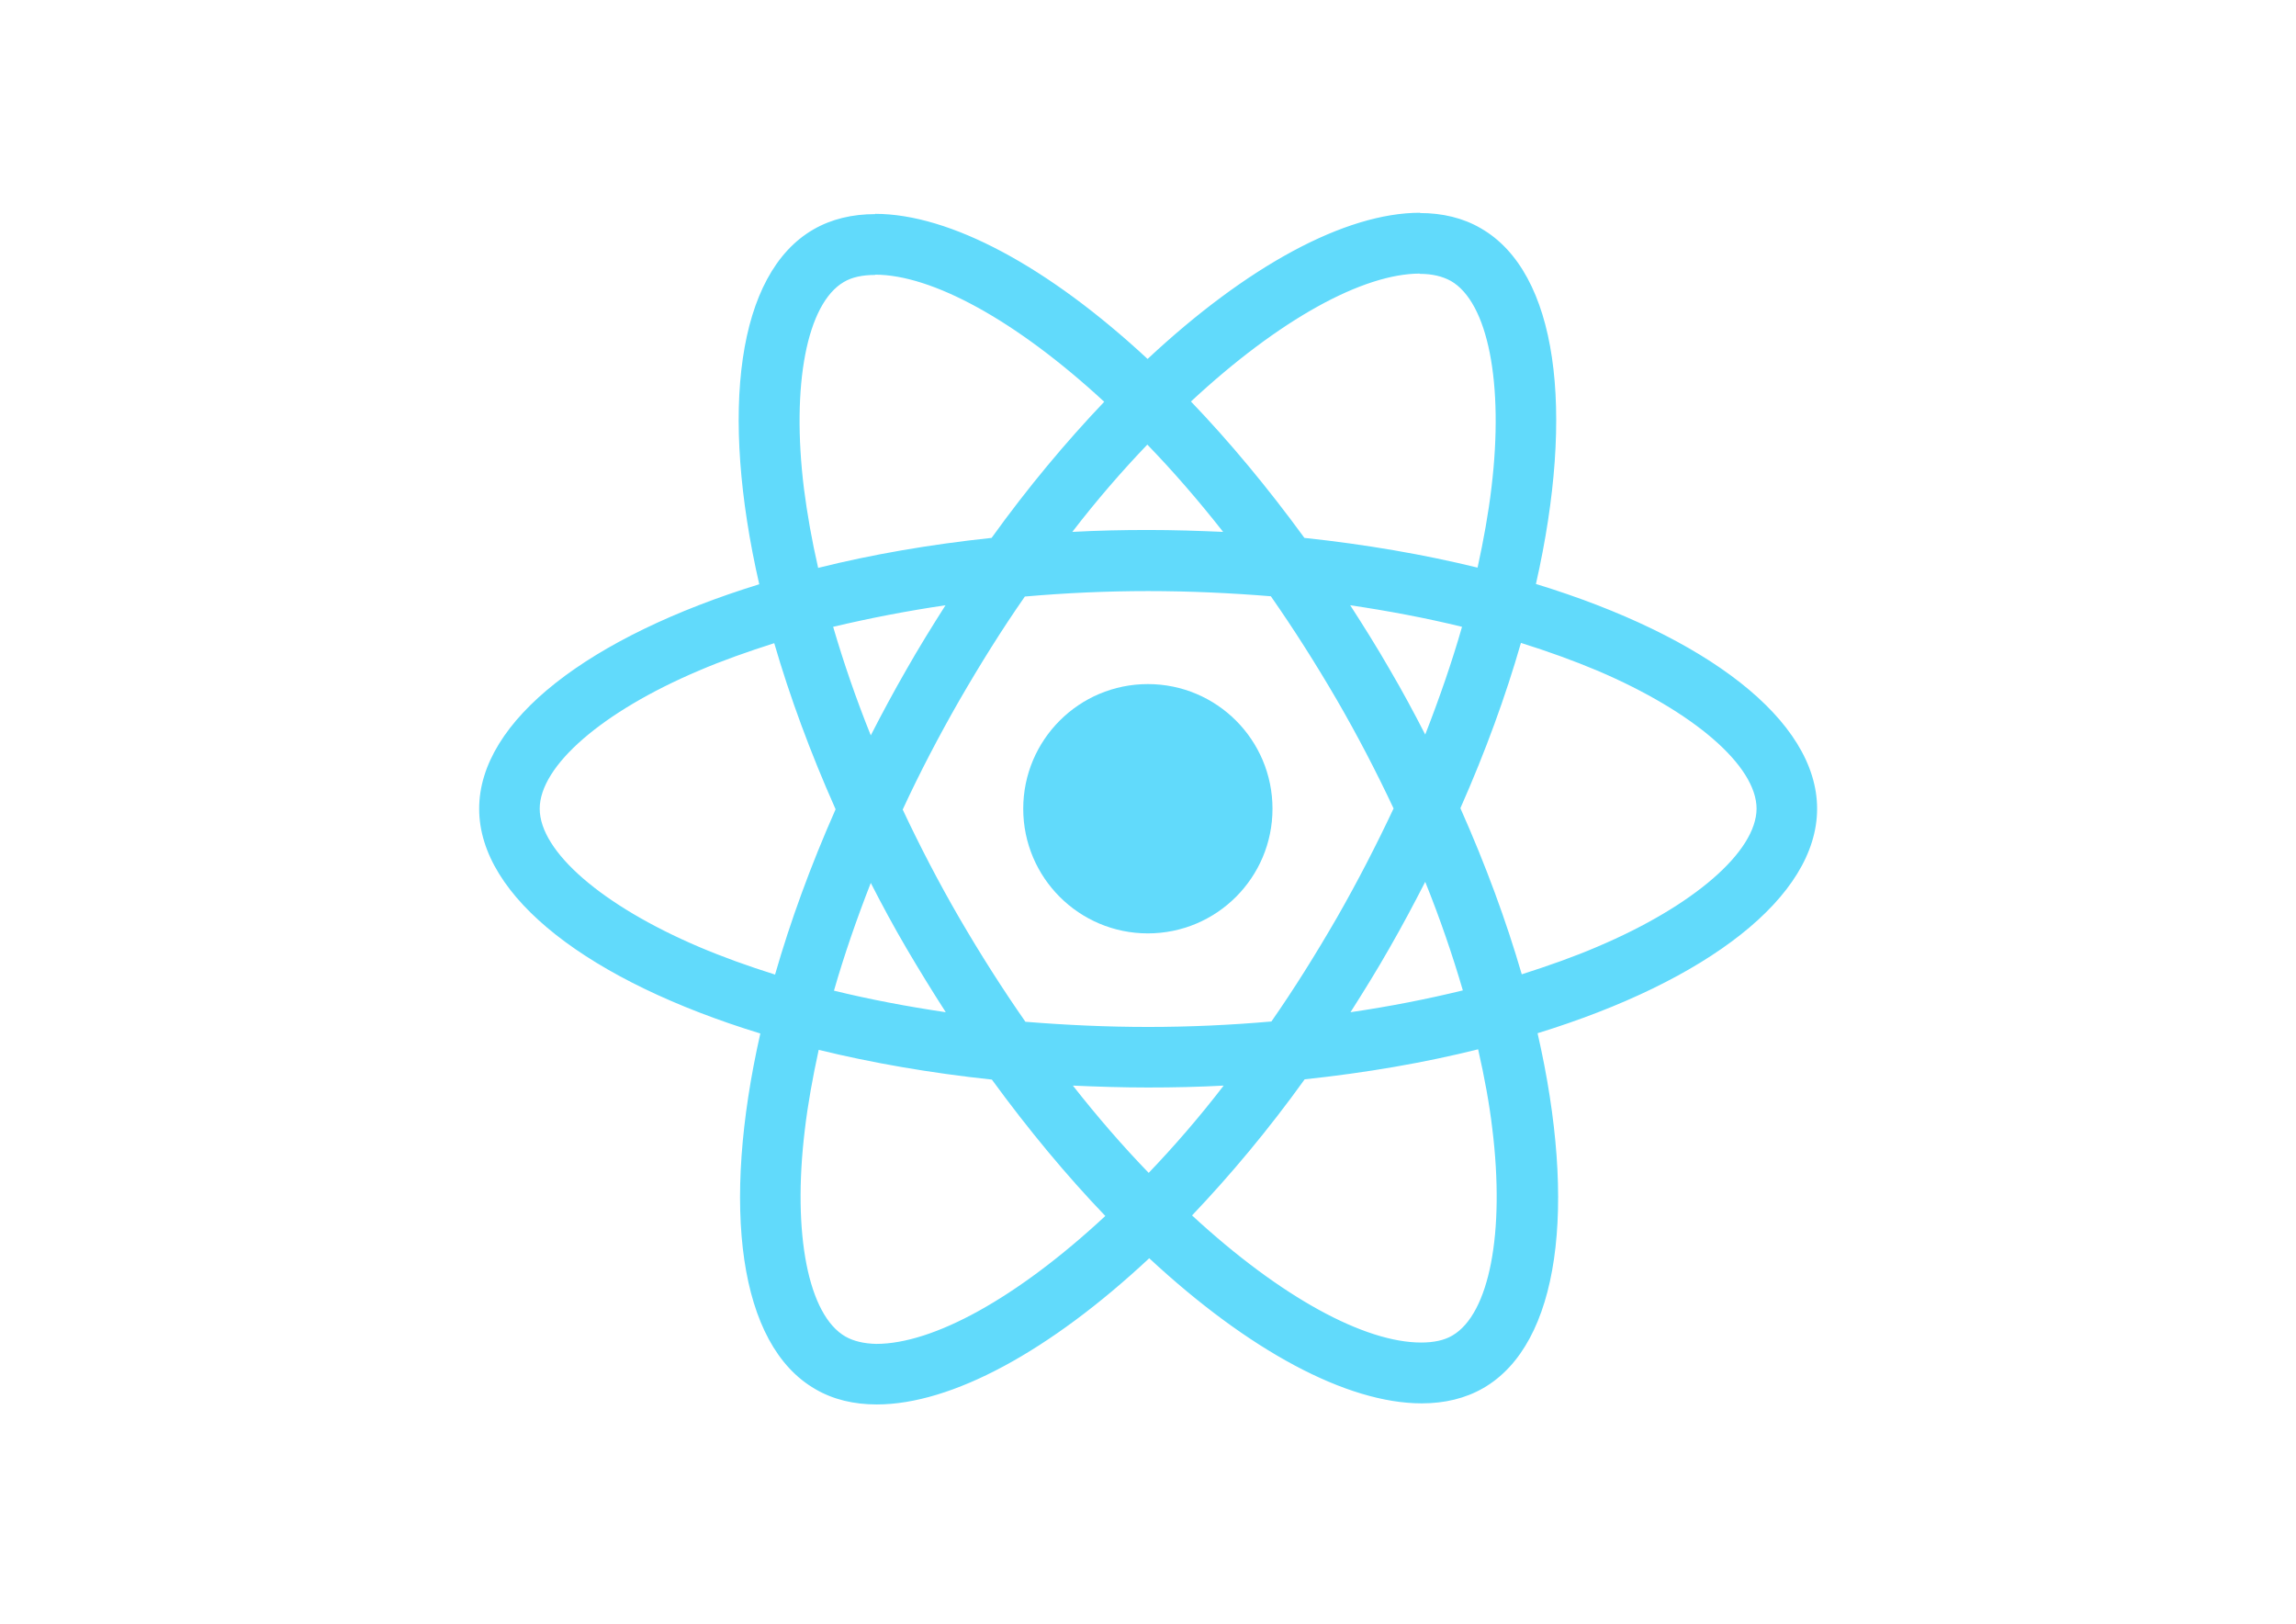
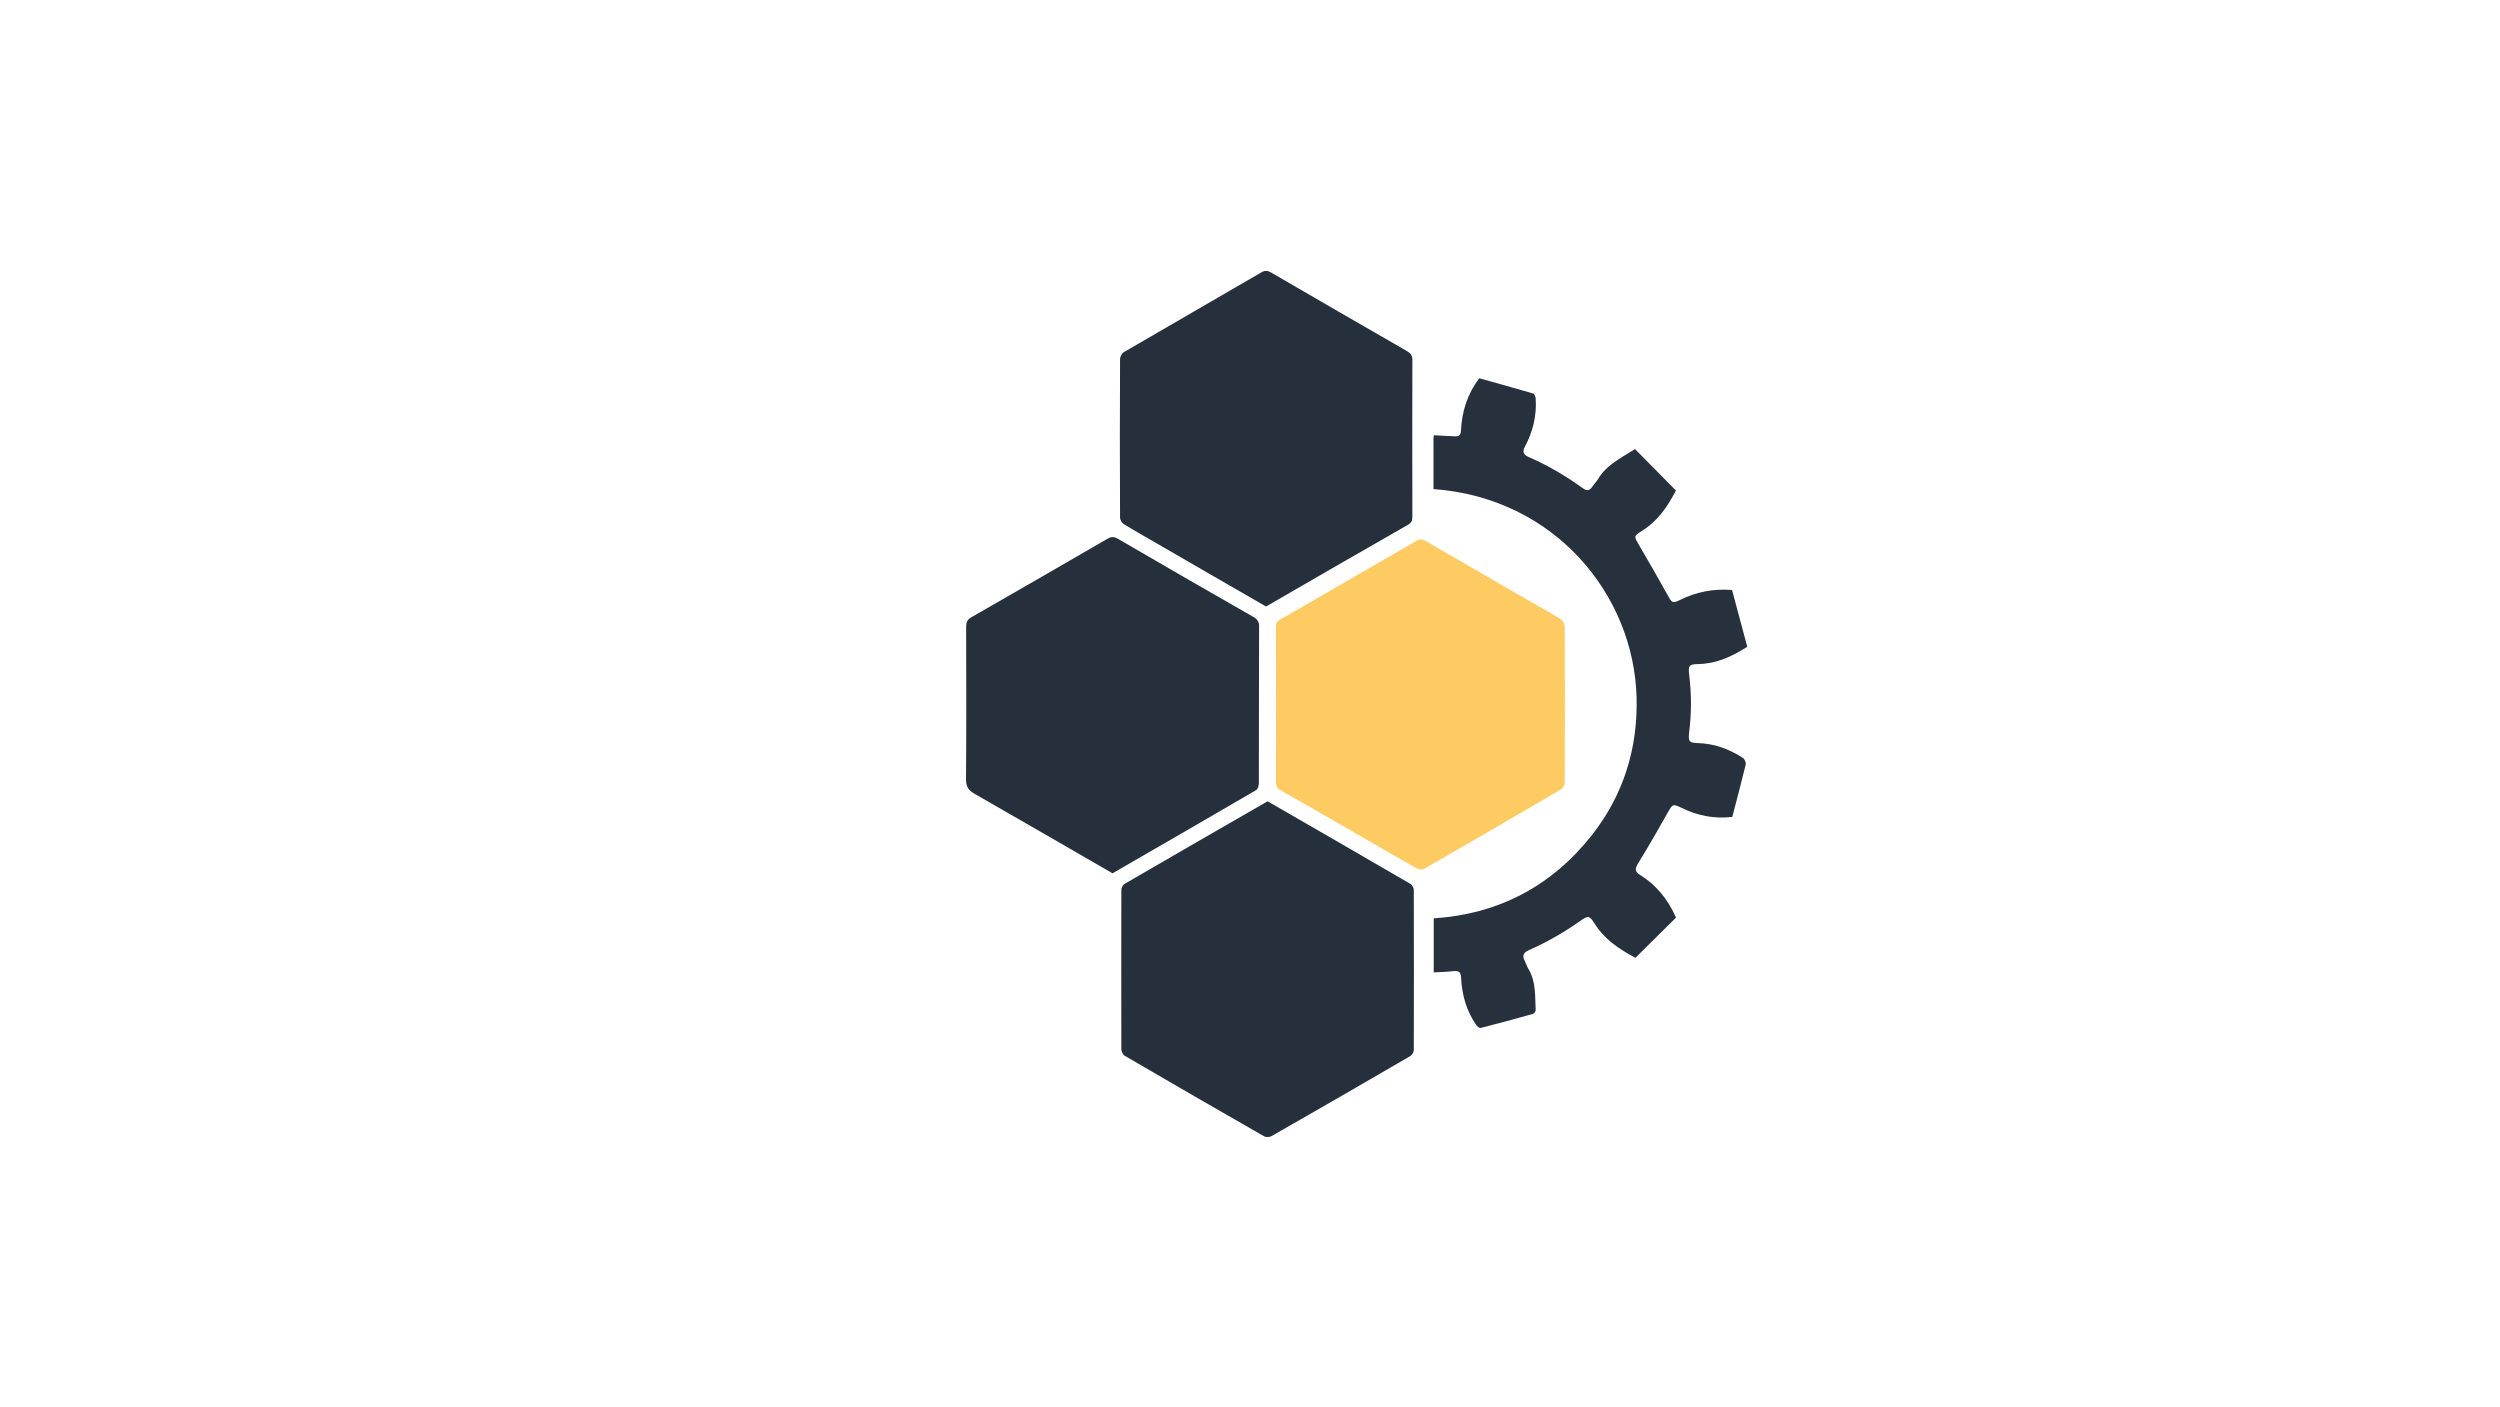
- <svg xmlns="http://www.w3.org/2000/svg" viewBox="0 0 841.9 595.3">
-   <g fill="#61DAFB">
-     <path d="M666.3 296.5c0-32.5-40.7-63.3-103.1-82.4 14.4-63.6 8-114.2-20.2-130.4-6.5-3.8-14.1-5.6-22.4-5.6v22.3c4.6 0 8.3.9 11.4 2.6 13.6 7.8 19.5 37.5 14.9 75.7-1.1 9.4-2.9 19.3-5.1 29.4-19.6-4.8-41-8.5-63.5-10.9-13.5-18.5-27.5-35.3-41.6-50 32.6-30.3 63.2-46.9 84-46.9V78c-27.5 0-63.5 19.6-99.9 53.6-36.4-33.8-72.4-53.2-99.9-53.2v22.3c20.7 0 51.4 16.5 84 46.6-14 14.7-28 31.4-41.3 49.9-22.6 2.4-44 6.1-63.6 11-2.3-10-4-19.7-5.2-29-4.7-38.2 1.1-67.9 14.6-75.8 3-1.8 6.9-2.6 11.5-2.6V78.5c-8.4 0-16 1.8-22.6 5.6-28.1 16.2-34.4 66.7-19.9 130.1-62.2 19.2-102.7 49.9-102.7 82.3 0 32.5 40.7 63.3 103.1 82.4-14.4 63.6-8 114.2 20.2 130.4 6.5 3.8 14.1 5.6 22.5 5.6 27.5 0 63.5-19.6 99.9-53.6 36.4 33.8 72.4 53.2 99.9 53.2 8.4 0 16-1.8 22.6-5.6 28.1-16.2 34.4-66.7 19.9-130.1 62-19.1 102.5-49.9 102.5-82.3zm-130.2-66.7c-3.7 12.9-8.3 26.2-13.5 39.5-4.1-8-8.4-16-13.1-24-4.6-8-9.5-15.8-14.4-23.4 14.2 2.1 27.9 4.7 41 7.9zm-45.8 106.5c-7.8 13.5-15.8 26.3-24.1 38.2-14.9 1.3-30 2-45.2 2-15.1 0-30.2-.7-45-1.9-8.3-11.9-16.4-24.6-24.2-38-7.6-13.1-14.5-26.4-20.8-39.8 6.2-13.4 13.2-26.8 20.7-39.9 7.8-13.5 15.8-26.3 24.1-38.2 14.9-1.3 30-2 45.2-2 15.1 0 30.2.7 45 1.9 8.3 11.9 16.4 24.6 24.2 38 7.6 13.1 14.5 26.4 20.8 39.8-6.3 13.4-13.2 26.8-20.7 39.9zm32.3-13c5.4 13.4 10 26.8 13.8 39.8-13.1 3.2-26.9 5.9-41.2 8 4.9-7.7 9.8-15.6 14.4-23.7 4.6-8 8.9-16.1 13-24.1zM421.2 430c-9.3-9.6-18.6-20.3-27.8-32 9 .4 18.2.7 27.5.7 9.4 0 18.7-.2 27.8-.7-9 11.7-18.3 22.4-27.5 32zm-74.4-58.9c-14.2-2.1-27.9-4.7-41-7.9 3.7-12.9 8.3-26.2 13.5-39.5 4.1 8 8.4 16 13.1 24 4.7 8 9.5 15.8 14.4 23.4zM420.7 163c9.3 9.6 18.6 20.3 27.8 32-9-.4-18.2-.7-27.5-.7-9.4 0-18.7.2-27.8.7 9-11.7 18.3-22.4 27.5-32zm-74 58.9c-4.9 7.7-9.8 15.6-14.4 23.7-4.6 8-8.9 16-13 24-5.4-13.4-10-26.8-13.8-39.8 13.1-3.1 26.9-5.8 41.2-7.9zm-90.5 125.2c-35.4-15.1-58.3-34.9-58.3-50.6 0-15.7 22.9-35.6 58.3-50.6 8.6-3.7 18-7 27.7-10.1 5.7 19.6 13.2 40 22.5 60.9-9.2 20.8-16.6 41.1-22.2 60.6-9.9-3.1-19.3-6.5-28-10.2zM310 490c-13.6-7.8-19.5-37.5-14.9-75.7 1.1-9.4 2.9-19.3 5.1-29.4 19.6 4.8 41 8.5 63.5 10.9 13.5 18.5 27.5 35.3 41.6 50-32.6 30.3-63.2 46.9-84 46.9-4.5-.1-8.3-1-11.3-2.7zm237.2-76.2c4.7 38.2-1.1 67.9-14.6 75.8-3 1.8-6.9 2.6-11.5 2.6-20.7 0-51.4-16.5-84-46.6 14-14.7 28-31.4 41.3-49.9 22.6-2.4 44-6.1 63.6-11 2.3 10.1 4.1 19.8 5.2 29.1zm38.5-66.7c-8.6 3.7-18 7-27.7 10.1-5.7-19.6-13.2-40-22.5-60.9 9.2-20.8 16.6-41.1 22.2-60.6 9.9 3.1 19.3 6.5 28.1 10.2 35.4 15.1 58.3 34.9 58.3 50.6-.1 15.7-23 35.6-58.4 50.6zM320.8 78.4z" />
-     <circle cx="420.9" cy="296.5" r="45.7" />
-     <path d="M520.5 78.1z" />
-   </g>
+ <svg xmlns="http://www.w3.org/2000/svg" id="Layer_1" viewBox="0 0 1920 1080">
+   <style>.st0{fill:#26303d}</style>
+   <path class="st0" d="M854.4 670.7c-35.4-20.4-70.6-40.9-106-61.1-4.8-2.7-6.5-5.6-6.5-11.1.3-39 .2-78 .1-117 0-3.5.8-5.6 4.1-7.5 34.8-19.9 69.5-40 104.2-60.1 2.8-1.7 5-2 8.1-.2 34.6 20.2 69.4 40.2 104.2 60.1 3.3 1.9 4.5 3.9 4.4 7.7-.2 40-.1 80-.2 120 0 1.8-.8 4.6-2.1 5.3-36.7 21.5-73.5 42.6-110.3 63.9zM973.5 615.4c36.6 21.1 73.3 42.2 109.8 63.5 1.3.8 2.5 3 2.5 4.6.1 41 .1 82 0 123 0 1.5-1.3 3.7-2.6 4.5-35.5 20.7-71.1 41.2-106.8 61.6-1.5.8-4.3.9-5.7 0-35.7-20.4-71.3-41-106.8-61.7-1.4-.8-2.7-3.3-2.7-5-.1-40.8-.1-81.6 0-122.5 0-1.6 1.2-3.9 2.5-4.6 36.5-21.2 73.1-42.3 109.8-63.4zM972.3 465.8c-29-16.7-58.1-33.5-87.1-50.3-7.4-4.3-14.9-8.5-22.2-13-1.4-.9-2.8-3.2-2.8-4.9-.2-40.6-.2-81.3 0-121.9 0-1.8 1.4-4.4 3-5.3 35.1-20.5 70.4-40.7 105.5-61.2 2.8-1.6 4.7-1.5 7.5.1 34.7 20.2 69.5 40.3 104.3 60.3 2.9 1.7 4.2 3.3 4.2 6.9-.1 40.1-.1 80.3 0 120.4 0 3-.8 4.7-3.5 6.2-36.4 20.8-72.6 41.7-108.9 62.7z" />
+   <path d="M980 541c0-19.8 0-39.7-.1-59.5 0-2.8.7-4.3 3.3-5.7 23.5-13.4 46.8-27 70.2-40.6 11.4-6.6 23-12.9 34.2-19.8 2.9-1.8 4.9-1.3 7.2 0 11.1 6.4 22.2 12.9 33.3 19.3 16.3 9.4 32.5 18.8 48.8 28.2 7.3 4.2 14.7 8.2 21.8 12.7 1.6 1 3 3.6 3 5.4.2 40 .2 80 0 120 0 1.7-1.2 4.2-2.6 5.1-35.1 20.6-70.3 41-105.6 61.3-1.3.7-3.8.4-5.3-.4-14.1-7.9-28-16-42-24.1-16.1-9.3-32.2-18.6-48.4-27.9-5.3-3-10.8-5.8-15.8-9.1-1.3-.9-2.1-3.5-2.1-5.4 0-19.8.1-39.7.1-59.5z" fill="#fecb63" />
+   <path d="M1101.1 746.8v-41.5c50-3.3 90.8-24.9 121.6-64.1 24.1-30.7 35.2-66.4 34.2-105.4-2-78.7-62.5-153.4-156-160.2v-38.4c0-1 .2-1.9.3-2.9 5.5.3 10.8.5 16.1.8 3.1.2 4.5-.9 4.7-4.2.7-14.3 4.5-27.7 14.1-40.4 13.2 3.7 27.3 7.6 41.3 11.7 1 .3 1.9 2.4 2 3.7.9 13.2-2.1 25.6-8.3 37.2-1.9 3.6-1.3 6 2.7 7.8 14.9 6.4 28.8 14.7 41.9 24.1 2.8 2 5.1 2 7.1-1.1 1.4-2.1 3.2-3.8 4.5-6 6.2-10.5 16.7-15.7 28.4-23 10.3 10.5 21 21.3 31.4 31.8-6.9 13.4-14.6 24-26.5 31.3-6.2 3.8-5.6 4.2-1.9 10.5 7.6 12.9 15 25.9 22.3 39 3 5.4 3.6 6.1 9.2 3.3 12.3-6.1 25.2-8.8 40-7.7 3.9 14.4 7.8 29.2 11.7 43.6-12.3 7.9-24.1 13.1-37.9 13.3-7.1.1-7.5 1.5-6.7 8.4 1.8 14.6 1.8 29.2 0 43.8-.8 7-.3 8.3 6.5 8.5 12.8.3 24.2 4.6 34.8 11.4 1.3.8 2.4 3.6 2.1 5.1-3.3 13.6-6.9 27.1-10.3 40.2-14.2 1.6-26.8-1-38.8-6.9-7-3.5-7.2-2.8-10.9 3.8-7.3 13-14.8 26-22.6 38.7-2.3 3.8-3 6.2 1.4 8.9 11.9 7.4 20.9 17.7 27.7 32.8-10 9.9-20.8 20.7-31.2 30.9-13.7-7.3-24.3-14.9-31.6-26.6-3.7-6-4.8-5.9-10.7-1.8-12.5 8.9-25.7 16.4-39.7 22.6-4.2 1.8-5 4.3-3 8.2 1.1 2.1 1.7 4.3 2.9 6.3 5.9 9.8 4.9 20.7 5.5 31.4.1.9-1 2.6-1.9 2.9-13.5 3.8-27 7.5-40.5 10.9-.9.2-2.6-1.4-3.4-2.5-7.5-10.9-10.9-23.3-11.5-36.4-.2-4.1-1.9-5.1-5.6-4.8-4.9.6-9.9.7-15.4 1z" fill="#27303d" />
</svg>
